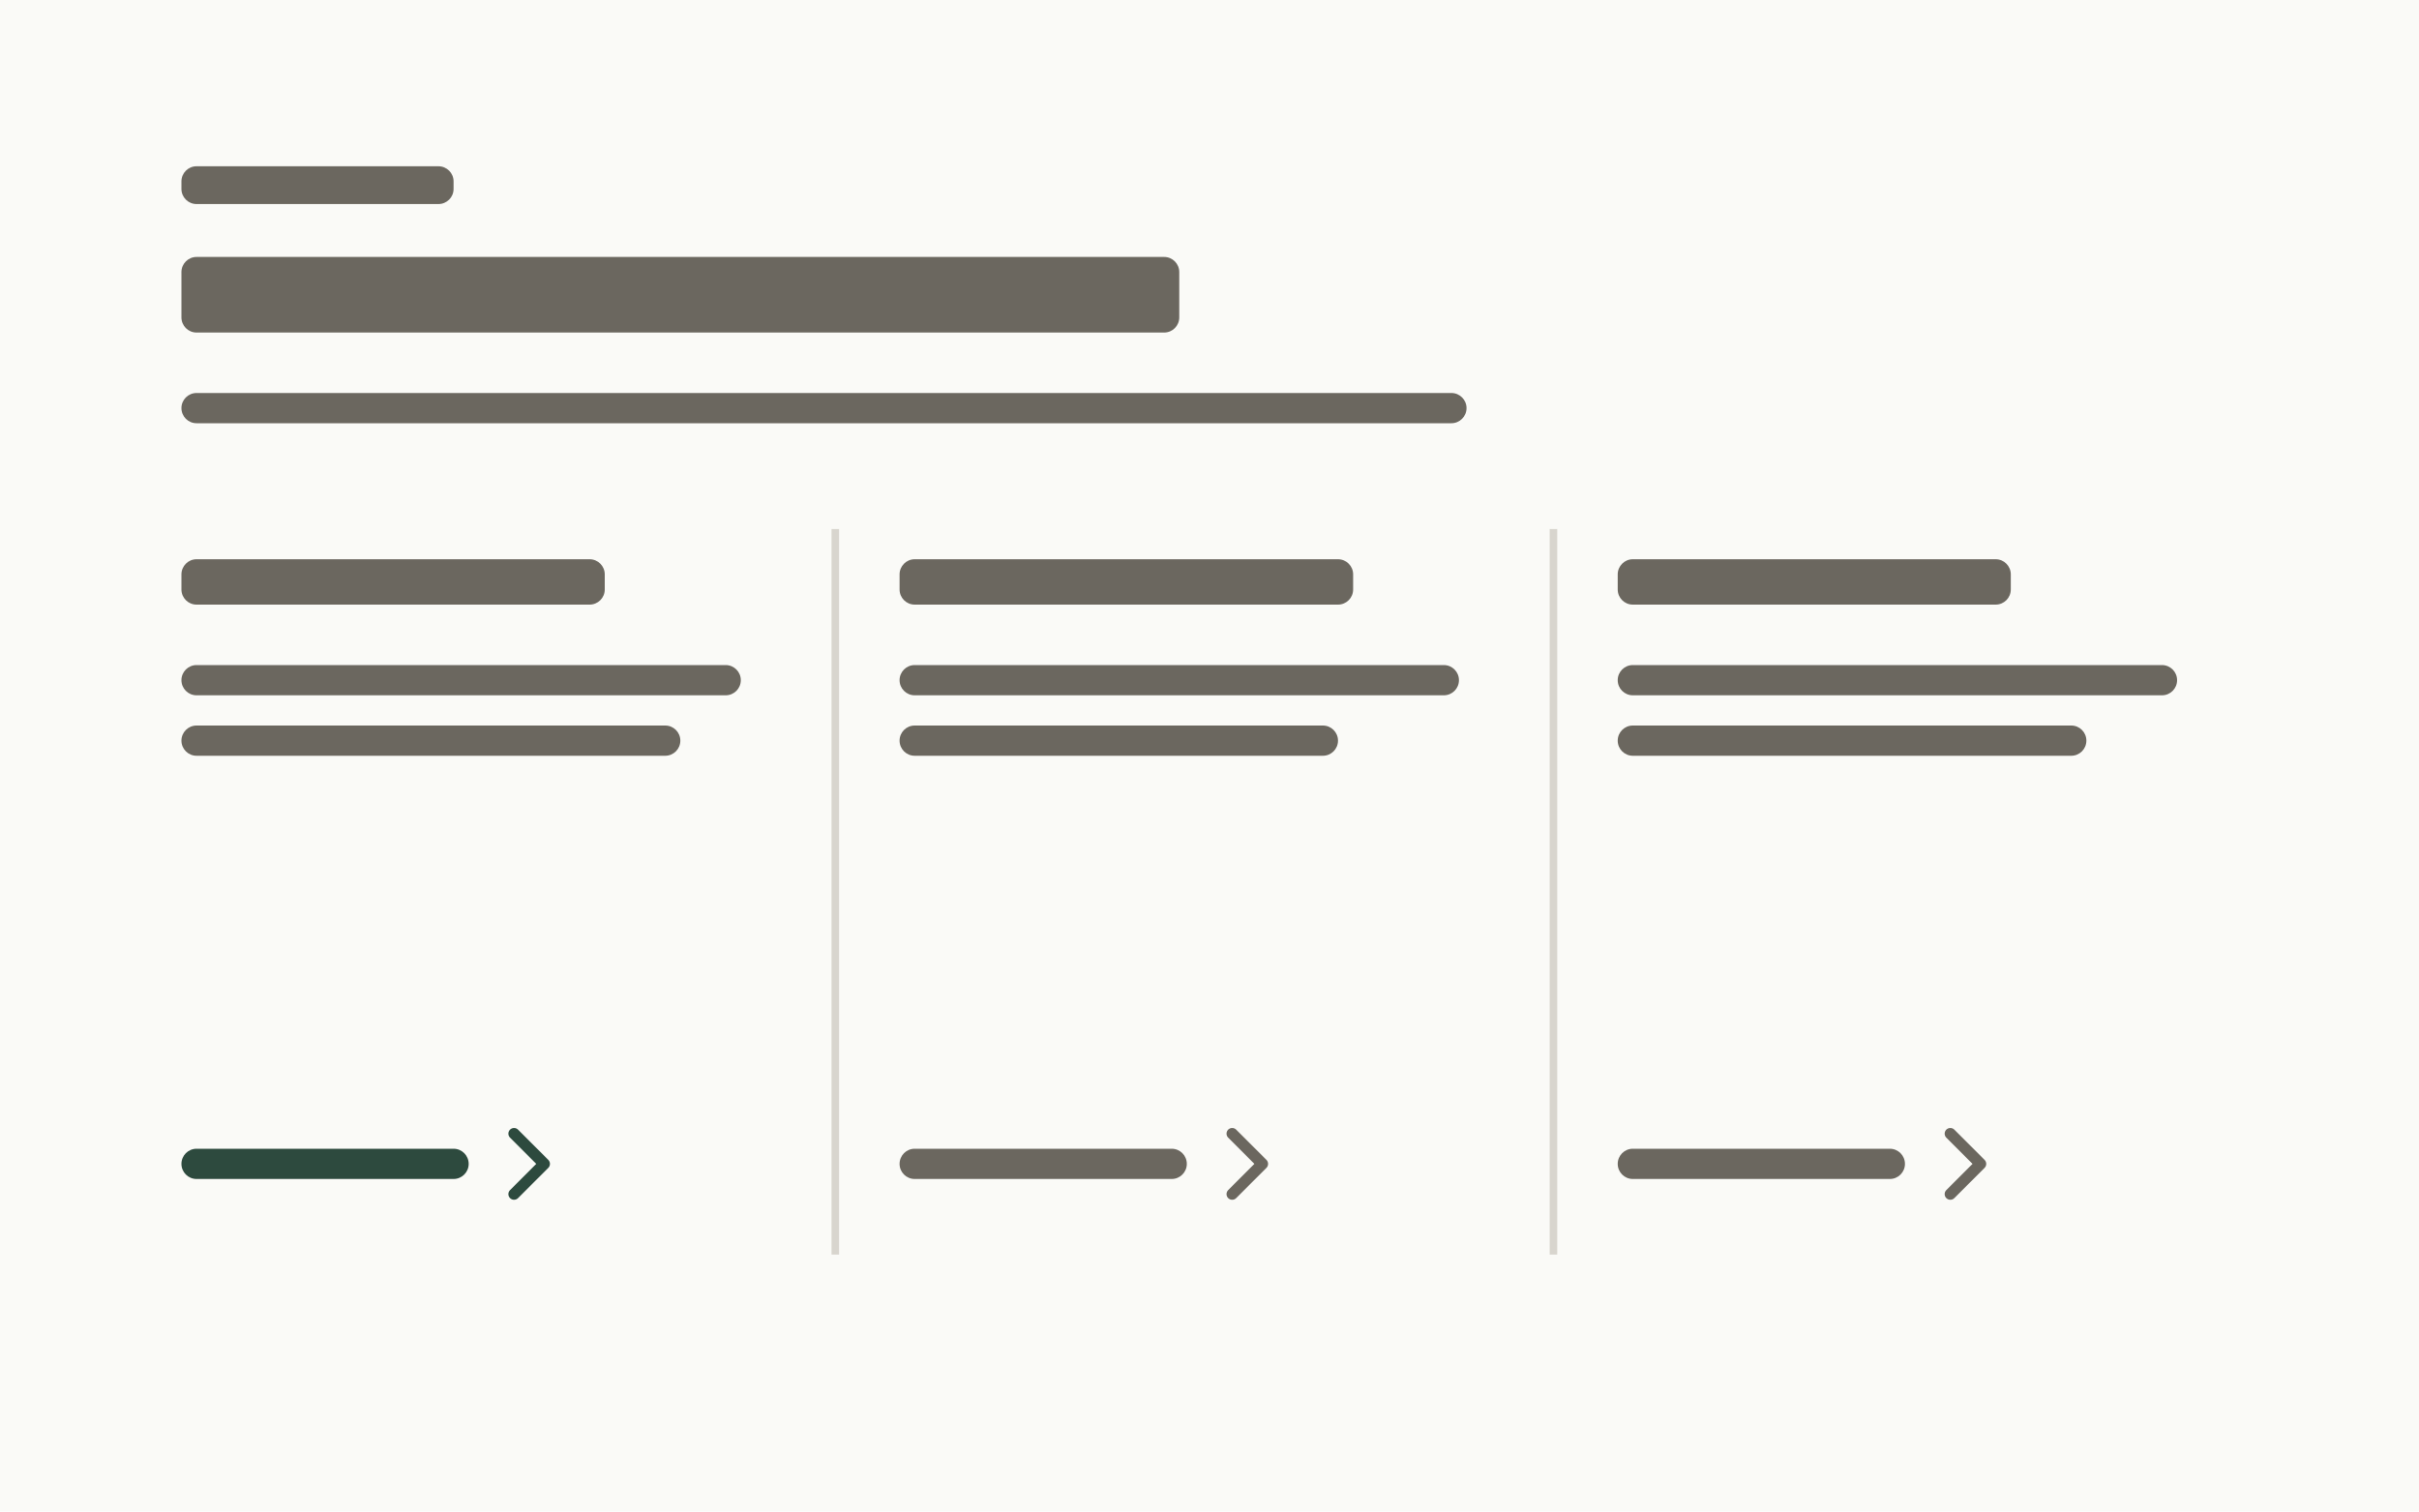
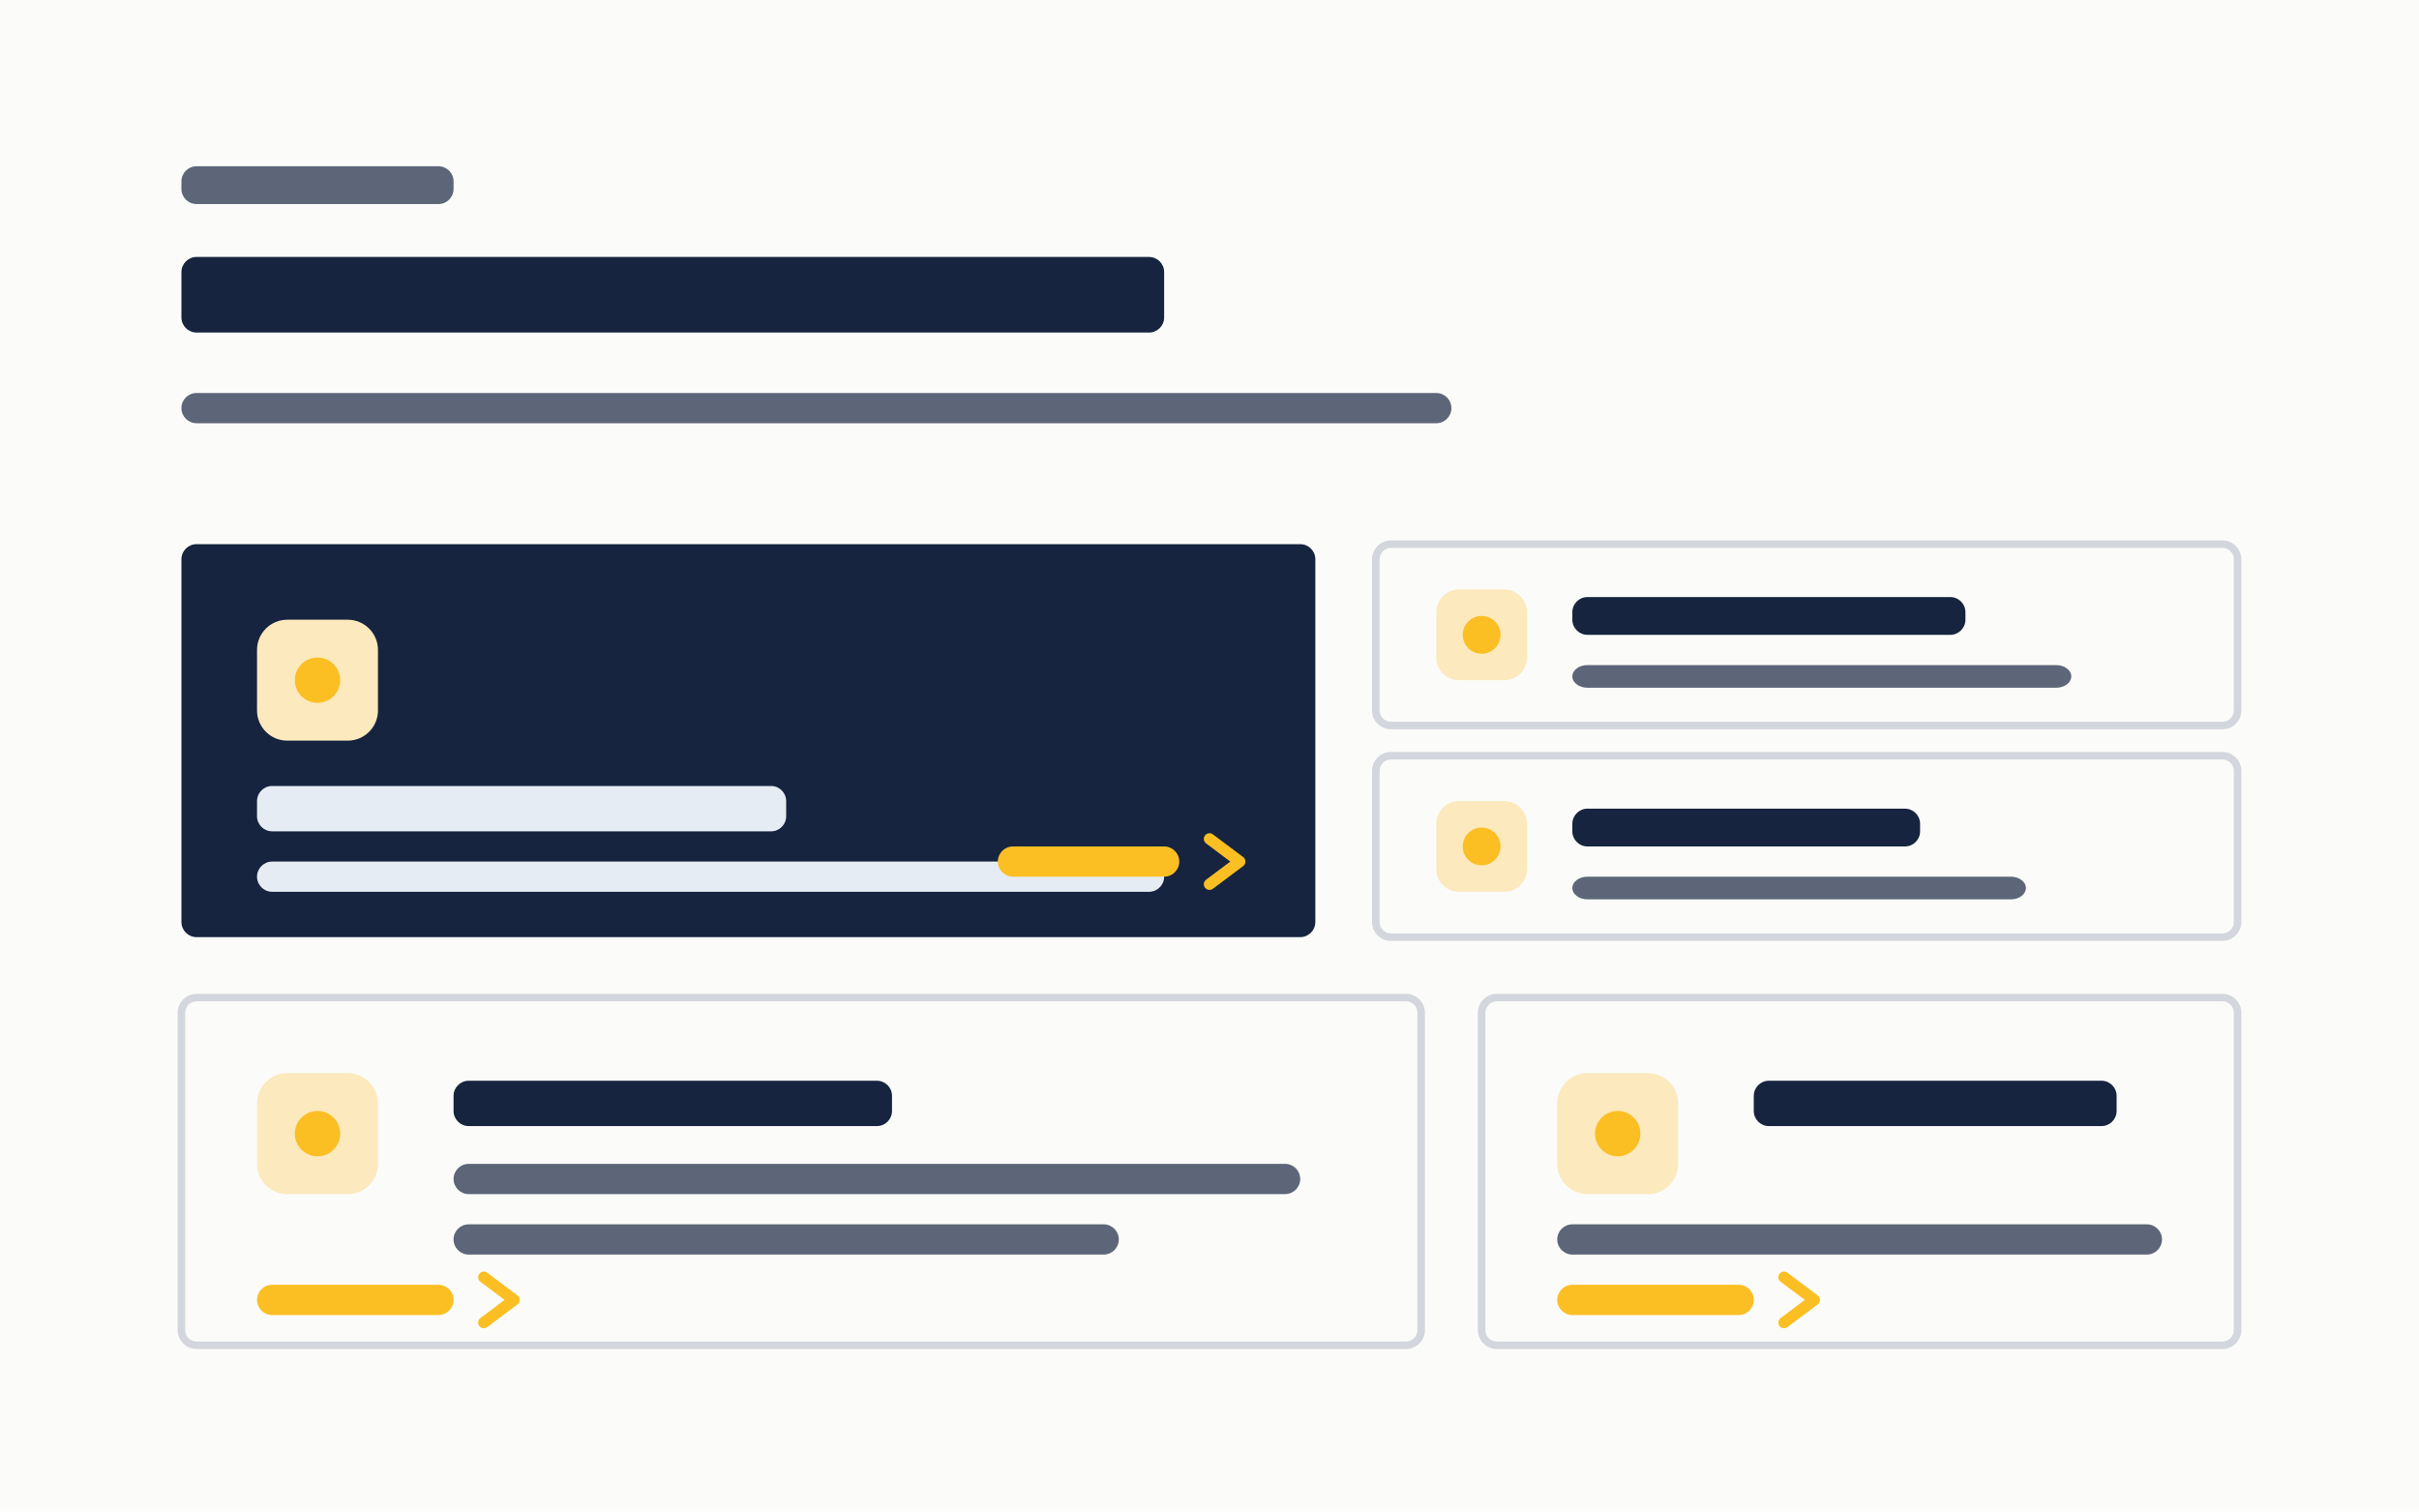
<svg xmlns="http://www.w3.org/2000/svg" viewBox="0 0 320 200">
-   <rect width="320" height="200" fill="#FAFAF7" />
-   <rect x="24" y="22" width="36" height="5" rx="2" fill="#6B675F" />
-   <rect x="24" y="34" width="132" height="10" rx="2" fill="#6B675F" />
-   <rect x="24" y="52" width="170" height="4" rx="2" fill="#6B675F" />
-   <rect x="110" y="70" width="1" height="96" fill="#D8D5CE" />
-   <rect x="205" y="70" width="1" height="96" fill="#D8D5CE" />
-   <rect x="24" y="74" width="56" height="6" rx="2" fill="#6B675F" />
-   <rect x="24" y="88" width="74" height="4" rx="2" fill="#6B675F" />
-   <rect x="24" y="96" width="66" height="4" rx="2" fill="#6B675F" />
-   <rect x="24" y="152" width="38" height="4" rx="2" fill="#2D4A3E" />
-   <path d="M68 150 l4 4 l-4 4" fill="none" stroke="#2D4A3E" stroke-width="1.5" stroke-linecap="round" stroke-linejoin="round" />
-   <rect x="119" y="74" width="60" height="6" rx="2" fill="#6B675F" />
-   <rect x="119" y="88" width="74" height="4" rx="2" fill="#6B675F" />
-   <rect x="119" y="96" width="58" height="4" rx="2" fill="#6B675F" />
-   <rect x="119" y="152" width="38" height="4" rx="2" fill="#6B675F" />
-   <path d="M163 150 l4 4 l-4 4" fill="none" stroke="#6B675F" stroke-width="1.5" stroke-linecap="round" stroke-linejoin="round" />
-   <rect x="214" y="74" width="52" height="6" rx="2" fill="#6B675F" />
-   <rect x="214" y="88" width="74" height="4" rx="2" fill="#6B675F" />
-   <rect x="214" y="96" width="62" height="4" rx="2" fill="#6B675F" />
-   <rect x="214" y="152" width="38" height="4" rx="2" fill="#6B675F" />
-   <path d="M258 150 l4 4 l-4 4" fill="none" stroke="#6B675F" stroke-width="1.5" stroke-linecap="round" stroke-linejoin="round" />
+   <rect width="320" height="200" fill="#FBFBF9" />
+   <rect x="24" y="22" width="36" height="5" rx="2" fill="#5C6678" />
+   <rect x="24" y="34" width="130" height="10" rx="2" fill="#16243F" />
+   <rect x="24" y="52" width="168" height="4" rx="2" fill="#5C6678" />
+   <rect x="24" y="72" width="150" height="52" rx="2" fill="#16243F" />
+   <rect x="34" y="82" width="16" height="16" rx="4" fill="#FCE9BD" />
+   <circle cx="42" cy="90" r="3" fill="#FBBF24" />
+   <rect x="34" y="104" width="70" height="6" rx="2" fill="#E6ECF3" />
+   <rect x="34" y="114" width="120" height="4" rx="2" fill="#E6ECF3" />
+   <rect x="132" y="112" width="24" height="4" rx="2" fill="#FBBF24" />
+   <path d="M160 111 l4 3 l-4 3" fill="none" stroke="#FBBF24" stroke-width="1.5" stroke-linecap="round" stroke-linejoin="round" />
+   <rect x="182" y="72" width="114" height="24" rx="2" fill="none" stroke="#D3D6DC" stroke-width="1" />
+   <rect x="190" y="78" width="12" height="12" rx="3" fill="#FCE9BD" />
+   <circle cx="196" cy="84" r="2.5" fill="#FBBF24" />
+   <rect x="208" y="79" width="52" height="5" rx="2" fill="#16243F" />
+   <rect x="208" y="88" width="66" height="3" rx="2" fill="#5C6678" />
+   <rect x="182" y="100" width="114" height="24" rx="2" fill="none" stroke="#D3D6DC" stroke-width="1" />
+   <rect x="190" y="106" width="12" height="12" rx="3" fill="#FCE9BD" />
+   <circle cx="196" cy="112" r="2.5" fill="#FBBF24" />
+   <rect x="208" y="107" width="46" height="5" rx="2" fill="#16243F" />
+   <rect x="208" y="116" width="60" height="3" rx="2" fill="#5C6678" />
+   <rect x="24" y="132" width="164" height="46" rx="2" fill="none" stroke="#D3D6DC" stroke-width="1" />
+   <rect x="34" y="142" width="16" height="16" rx="4" fill="#FCE9BD" />
+   <circle cx="42" cy="150" r="3" fill="#FBBF24" />
+   <rect x="60" y="143" width="58" height="6" rx="2" fill="#16243F" />
+   <rect x="60" y="154" width="112" height="4" rx="2" fill="#5C6678" />
+   <rect x="60" y="162" width="88" height="4" rx="2" fill="#5C6678" />
+   <rect x="34" y="170" width="26" height="4" rx="2" fill="#FBBF24" />
+   <path d="M64 169 l4 3 l-4 3" fill="none" stroke="#FBBF24" stroke-width="1.5" stroke-linecap="round" stroke-linejoin="round" />
+   <rect x="196" y="132" width="100" height="46" rx="2" fill="none" stroke="#D3D6DC" stroke-width="1" />
+   <rect x="206" y="142" width="16" height="16" rx="4" fill="#FCE9BD" />
+   <circle cx="214" cy="150" r="3" fill="#FBBF24" />
+   <rect x="232" y="143" width="48" height="6" rx="2" fill="#16243F" />
+   <rect x="206" y="162" width="80" height="4" rx="2" fill="#5C6678" />
+   <rect x="206" y="170" width="26" height="4" rx="2" fill="#FBBF24" />
+   <path d="M236 169 l4 3 l-4 3" fill="none" stroke="#FBBF24" stroke-width="1.5" stroke-linecap="round" stroke-linejoin="round" />
</svg>
